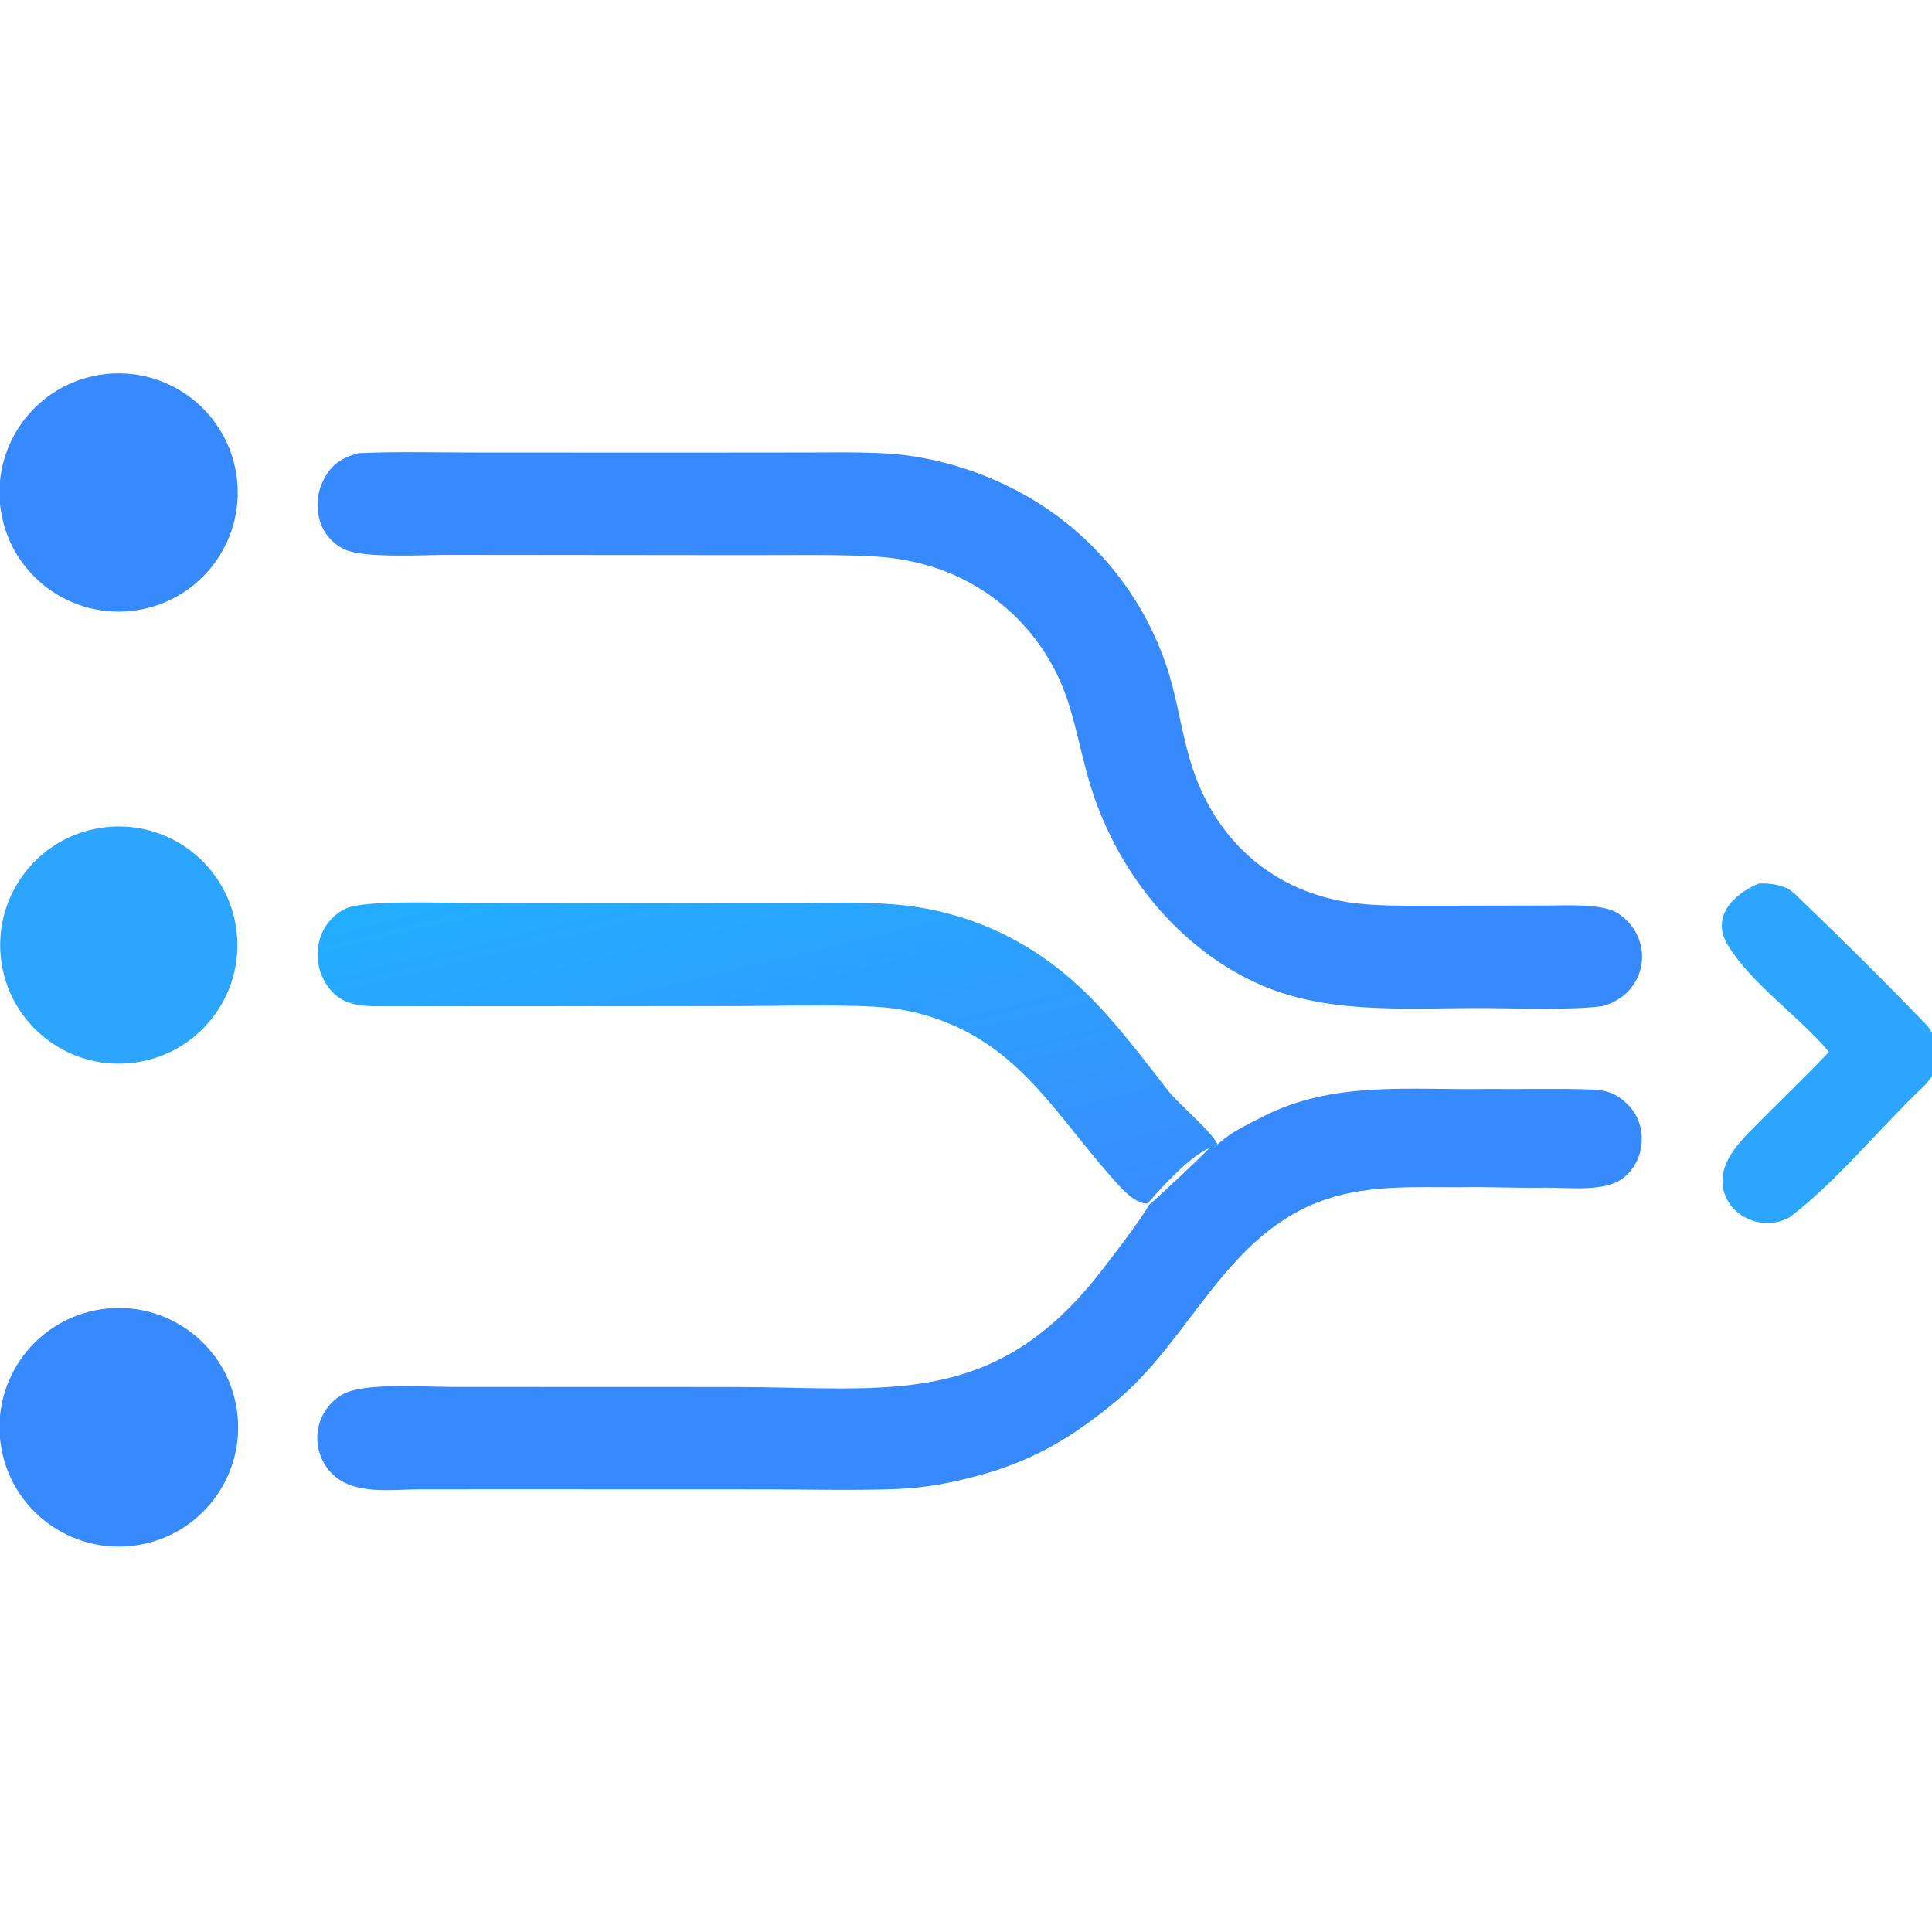
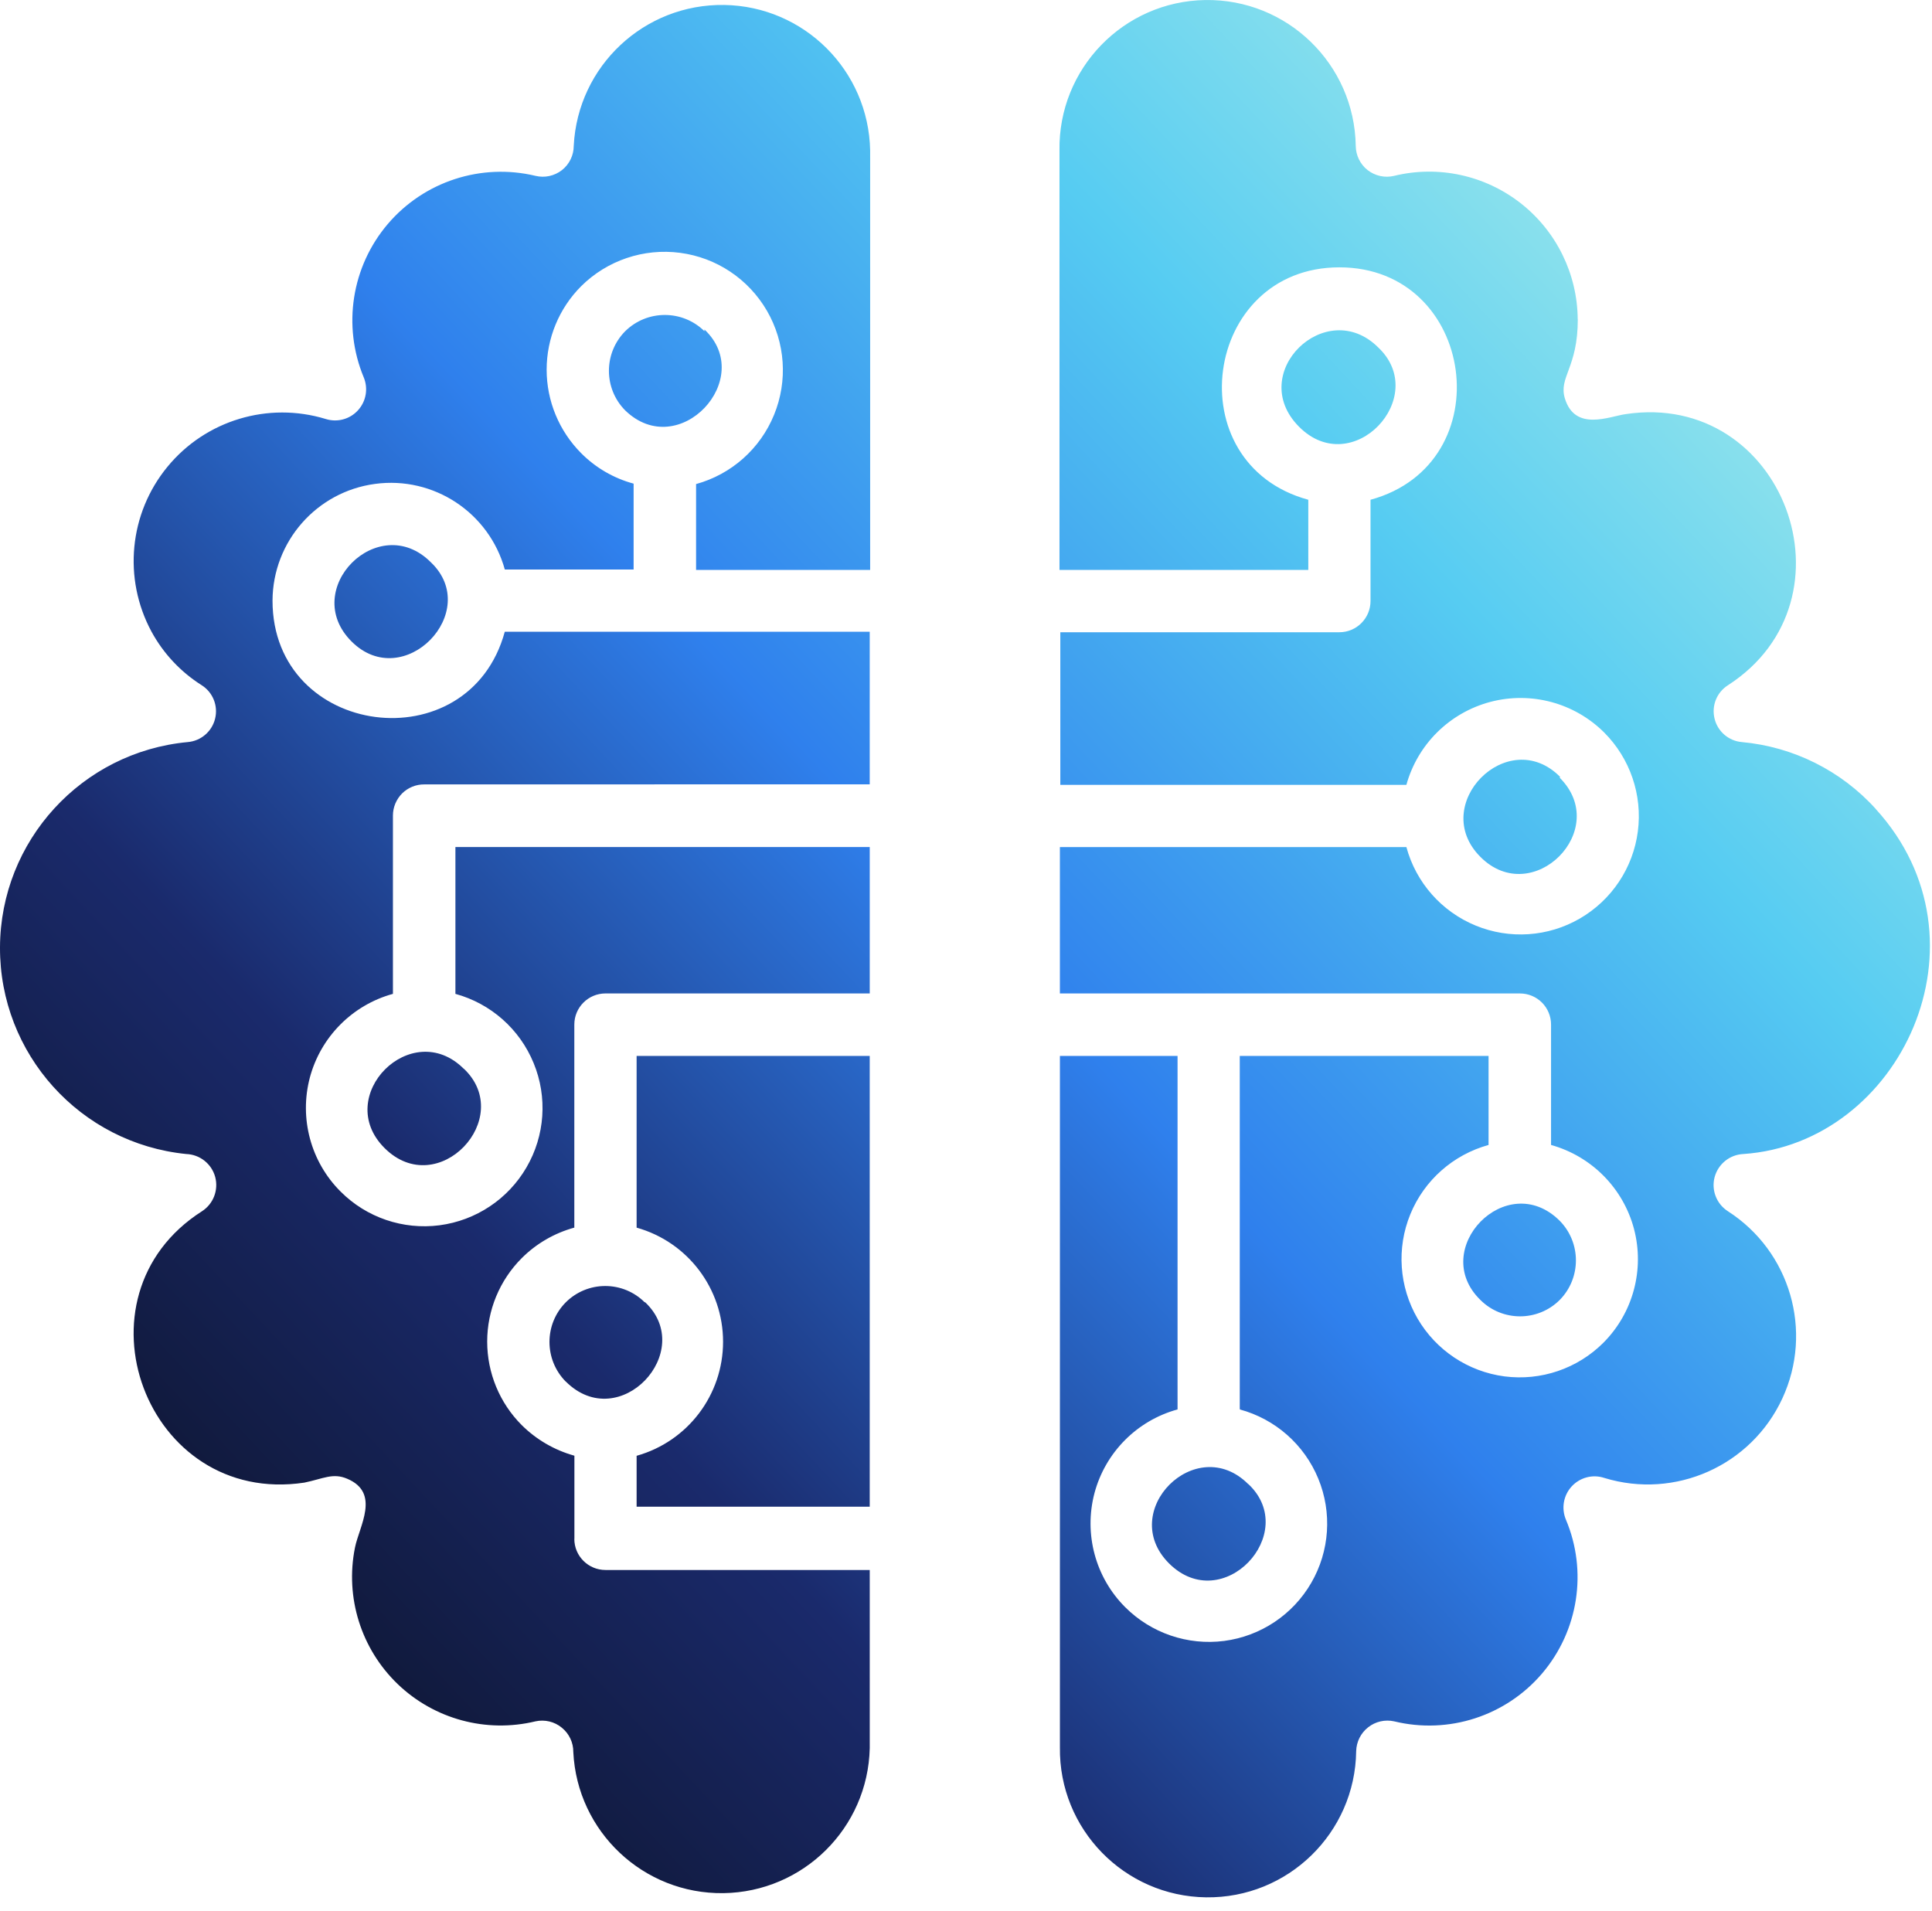
- <svg xmlns="http://www.w3.org/2000/svg" width="1024" height="1024" viewBox="250 310 550 350">
-   <path fill="#3789fe" d="M351.952 339.03c9.785-.509 21.965-.214 31.917-.206l56.675.03 39.543-.035c8.639-.003 19.987-.277 28.33.853a94.6 94.6 0 0 1 30.592 9.77 87.97 87.97 0 0 1 43.878 52.734c2.406 8.008 3.538 16.498 6.114 24.948 6.47 21.224 22.255 36.013 44.316 39.654 7.715 1.273 17.455 1.044 25.438 1.067l31.579-.063c5.406-.018 16.121-.605 20.35 2.263 10.776 7.307 8.297 22.97-4.535 26.386-9.111 1.166-23.178.629-32.545.552-21.204-.173-44.408 2.093-64.273-6.42-24.118-10.336-41.872-33.086-49.198-57.948-2.682-8.936-4.167-18.532-7.623-27.036a59.15 59.15 0 0 0-35.354-33.645 67 67 0 0 0-15.05-3.278c-9.774-.967-29.798-.566-40.068-.617l-83.895-.082c-7.214-.026-24.264 1.059-29.9-1.503a12.96 12.96 0 0 1-6.937-7.459 15.66 15.66 0 0 1 .845-12.454c2.399-4.559 5.126-6.138 9.801-7.511" />
-   <path fill="#3789fe" d="M596.615 535.808c3.724-3.492 8.143-5.475 12.565-7.768 20.308-10.532 42.202-7.638 64.155-8.037 10.106.116 20.176-.211 30.28.173 4.409.253 7.191 1.499 10.166 4.659 5.496 5.839 4.541 15.936-1.864 20.652-5.39 3.968-15.56 2.515-22.141 2.622-8.02.132-16.191-.282-24.222-.128-12.885.05-25.638-.73-38.044 3.431-28.54 9.57-38.416 39.982-60.174 57.791-14.84 12.172-26.906 18.494-45.75 22.552a92.3 92.3 0 0 1-15.665 2.104c-11.824.52-25.714.147-37.707.134l-66.782-.021-31.888.008c-9.255.031-21.141 2.121-26.914-6.797a14.47 14.47 0 0 1-1.946-11.037 14.3 14.3 0 0 1 6.695-9.107c5.925-3.506 22.734-2.222 30.565-2.214l80.934.028c43.424.02 73.875 6.539 104.463-32.802 3.195-4.109 11.454-14.81 13.722-19.001 1.583-1.247 16.444-15.089 17.218-16.258 1.667.057.882.276 2.334-.984" />
+ <svg xmlns="http://www.w3.org/2000/svg" width="100%" height="100%" viewBox="0 0 90 89" version="1.1" xml:space="preserve" style="fill-rule:evenodd;clip-rule:evenodd;stroke-linejoin:round;stroke-miterlimit:2;">
+   <g transform="matrix(1,0,0,1,-10.055,-15.8077)">
+     <g transform="matrix(1,0,0,1,5,10)">
+       <path d="M34.711,63C37.094,63.668 38.738,65.84 38.738,68.316C38.738,70.789 37.094,72.961 34.711,73.629L34.711,76L45.57,76L45.57,55L34.711,55L34.711,63ZM31.813,73.629L31.813,77.5L31.809,77.5C31.809,78.301 32.461,78.949 33.262,78.949L45.571,78.949L45.571,87.25C45.485,90.969 42.473,93.953 38.75,94.004C35.032,94.051 31.942,91.145 31.762,87.43C31.766,86.988 31.567,86.57 31.223,86.293C30.883,86.012 30.43,85.906 30,86C27.704,86.555 25.282,85.899 23.579,84.262C21.875,82.621 21.125,80.227 21.59,77.91C21.789,76.91 22.789,75.359 21.231,74.699C20.559,74.41 20.11,74.699 19.231,74.879C11.86,75.988 8.231,66.219 14.461,62.238C14.993,61.898 15.243,61.25 15.079,60.636C14.911,60.023 14.364,59.593 13.731,59.57C8.789,59.074 5.036,54.906 5.055,49.941C5.075,44.98 8.86,40.84 13.801,40.379C14.414,40.328 14.93,39.886 15.075,39.289C15.223,38.687 14.973,38.062 14.45,37.73C13.469,37.109 12.664,36.25 12.11,35.23C10.778,32.758 11.071,29.726 12.852,27.558C14.633,25.386 17.547,24.508 20.231,25.328C20.766,25.496 21.352,25.34 21.731,24.922C22.11,24.508 22.215,23.91 22,23.39C21,20.984 21.434,18.222 23.121,16.242C24.809,14.261 27.469,13.394 30,14C30.43,14.105 30.883,14.004 31.231,13.734C31.579,13.461 31.782,13.043 31.782,12.601C31.969,8.883 35.067,5.98 38.793,6.039C42.516,6.097 45.52,9.097 45.59,12.82L45.59,32.359L37.481,32.359L37.481,28.359C39.125,27.906 40.469,26.715 41.114,25.132C41.762,23.55 41.637,21.761 40.782,20.285C39.922,18.804 38.43,17.808 36.735,17.586C35.043,17.363 33.34,17.937 32.129,19.14C31.098,20.171 30.52,21.57 30.52,23.031C30.52,24.488 31.098,25.886 32.129,26.921C32.805,27.601 33.645,28.089 34.571,28.339L34.571,32.339L28.571,32.339C27.836,29.687 25.258,27.984 22.528,28.351C19.801,28.714 17.762,31.039 17.75,33.789C17.75,40.179 26.899,41.367 28.57,35.238L45.57,35.238L45.57,42.347L24.82,42.351C24.434,42.347 24.063,42.5 23.789,42.769C23.516,43.043 23.359,43.414 23.359,43.8L23.359,52.109C21.469,52.628 19.992,54.117 19.488,56.011C18.988,57.91 19.531,59.933 20.922,61.32C22.129,62.531 23.832,63.109 25.527,62.89C27.227,62.667 28.723,61.671 29.582,60.191C30.442,58.714 30.567,56.918 29.914,55.335C29.266,53.753 27.922,52.562 26.27,52.109L26.27,45.269L45.571,45.269L45.571,52.089L33.262,52.089C32.461,52.089 31.809,52.738 31.809,53.539L31.809,62.999C30.883,63.253 30.039,63.742 29.359,64.421C28.328,65.453 27.75,66.851 27.75,68.308C27.75,69.769 28.328,71.167 29.359,72.199C30.039,72.874 30.879,73.363 31.801,73.621L31.813,73.629ZM35.102,66.469C37.531,68.758 33.91,72.66 31.41,70.168L31.41,70.172C30.399,69.149 30.399,67.5 31.41,66.481C31.899,65.992 32.559,65.719 33.25,65.719C33.941,65.719 34.602,65.992 35.09,66.481L35.102,66.469ZM62.813,71.469L62.809,71.469C64.465,71.918 65.813,73.109 66.465,74.692C67.117,76.274 66.996,78.07 66.137,79.551C65.277,81.035 63.781,82.031 62.082,82.254C60.383,82.473 58.68,81.891 57.469,80.68C56.082,79.293 55.539,77.27 56.039,75.371C56.543,73.477 58.016,71.988 59.91,71.469L59.91,55L54.43,55L54.43,87.211C54.379,91.02 57.43,94.148 61.238,94.199C65.051,94.25 68.18,91.199 68.231,87.391C68.242,86.953 68.445,86.547 68.789,86.277C69.129,86.008 69.574,85.906 70,86C72.535,86.617 75.203,85.754 76.895,83.766C78.586,81.777 79.016,79.004 78,76.601C77.781,76.074 77.887,75.473 78.27,75.055C78.656,74.637 79.25,74.48 79.789,74.66C83.09,75.672 86.629,74.094 88.082,70.961C89.535,67.828 88.453,64.105 85.551,62.238C85.016,61.898 84.766,61.25 84.93,60.64C85.098,60.031 85.637,59.597 86.27,59.57C93.59,59.07 98.032,49.629 92.43,43.492L92.43,43.488C90.817,41.707 88.594,40.598 86.199,40.379C85.586,40.328 85.07,39.887 84.926,39.289C84.777,38.687 85.027,38.062 85.551,37.73C91.75,33.73 88.141,23.992 80.781,25.101C80.012,25.211 78.43,25.922 77.953,24.371C77.653,23.371 78.555,22.961 78.555,20.68L78.551,20.68C78.535,18.566 77.555,16.574 75.891,15.273C74.223,13.969 72.055,13.5 70,14C69.57,14.105 69.117,14.004 68.766,13.734C68.418,13.461 68.215,13.043 68.211,12.602C68.149,8.789 65.012,5.75 61.199,5.809C57.391,5.871 54.348,9.008 54.41,12.82L54.41,32.359L66,32.359L66,29.09C59.84,27.41 61.09,18.262 67.449,18.262C73.809,18.262 75.051,27.41 68.899,29.09L68.899,33.809C68.899,34.609 68.25,35.262 67.449,35.262L54.449,35.262L54.449,42.371L70.57,42.371C71.094,40.48 72.582,39.012 74.477,38.508C76.371,38.008 78.391,38.547 79.781,39.93C80.992,41.141 81.574,42.844 81.352,44.543C81.133,46.238 80.133,47.738 78.652,48.598C77.172,49.457 75.375,49.578 73.793,48.926C72.207,48.273 71.016,46.922 70.57,45.27L54.429,45.27L54.429,52.09L75.859,52.09C76.246,52.09 76.613,52.242 76.887,52.516C77.156,52.785 77.309,53.156 77.309,53.539L77.309,59.148C79.199,59.676 80.668,61.16 81.172,63.055C81.672,64.949 81.133,66.969 79.75,68.359C78.539,69.57 76.84,70.148 75.141,69.93C73.445,69.707 71.949,68.711 71.09,67.234C70.23,65.754 70.105,63.957 70.754,62.375C71.402,60.793 72.75,59.602 74.398,59.148L74.398,55L62.808,55L62.808,71.41L62.813,71.469ZM63.211,74.949C65.641,77.238 62.012,81.129 59.512,78.641C57.082,76.211 60.774,72.52 63.203,74.949L63.211,74.949ZM77.711,62.679C78.719,63.703 78.719,65.347 77.711,66.371C76.692,67.386 75.039,67.386 74.02,66.371C71.59,64.011 75.239,60.222 77.711,62.679ZM77.711,42.038C80.141,44.46 76.449,48.159 74.02,45.73C71.59,43.3 75.301,39.55 77.731,41.999L77.711,42.038ZM26.66,55.6C24.23,53.171 20.539,56.87 22.969,59.292C25.457,61.772 29.09,57.893 26.66,55.593L26.66,55.6ZM25.121,31.998C22.691,29.569 19,33.26 21.43,35.69C23.859,38.119 27.551,34.299 25.121,31.998ZM69.262,21.998C71.692,24.299 68.063,28.19 65.571,25.69C63.082,23.19 66.832,19.569 69.262,21.998ZM37.871,21.237C36.848,20.229 35.203,20.229 34.18,21.237C33.168,22.26 33.168,23.908 34.18,24.928C36.68,27.35 40.301,23.447 37.871,21.158L37.871,21.237Z" style="fill:url(#_Linear1);" />
+     </g>
+   </g>
  <defs>
-     <linearGradient id="a" x1="483.29" x2="452.276" y1="573.586" y2="444.102" gradientUnits="userSpaceOnUse">
-       <stop offset="0" stop-color="#398dff" />
-       <stop offset="1" stop-color="#22aeff" />
+     <linearGradient id="_Linear1" x1="0" y1="0" x2="1" y2="0" gradientUnits="userSpaceOnUse" gradientTransform="matrix(79.9386,-71.4444,71.4444,79.9386,11.1951,85.6381)">
+       <stop offset="0" style="stop-color:rgb(11,16,32);stop-opacity:1" />
+       <stop offset="0.25" style="stop-color:rgb(26,42,108);stop-opacity:1" />
+       <stop offset="0.5" style="stop-color:rgb(47,128,237);stop-opacity:1" />
+       <stop offset="0.75" style="stop-color:rgb(86,204,242);stop-opacity:1" />
+       <stop offset="1" style="stop-color:rgb(178,240,232);stop-opacity:1" />
    </linearGradient>
  </defs>
-   <path fill="url(#a)" d="M576.737 552.575c-3.826.429-8.573-5.466-10.947-8.168-14.476-16.477-24.724-34.503-45.888-43.148a62.6 62.6 0 0 0-17.17-4.372c-9.985-1.071-30.849-.489-41.415-.484l-77.56.044c-7.308.003-14.629.037-21.936.004-7.814-.034-14.928.802-19.381-7.039a15.53 15.53 0 0 1-1.284-12.451 13.95 13.95 0 0 1 7.473-8.393c5.34-2.397 28.05-1.516 35.067-1.51l53.651.025 40.521-.033c8.28-.014 18.16-.288 26.237.37a86.7 86.7 0 0 1 25.689 5.899c24.836 10.09 37.167 27.109 52.818 47.256 2.867 3.69 12.505 11.684 14.003 15.233-1.452 1.26-.667 1.041-2.334.984-5.642 2.465-13.54 11.115-17.544 15.783" />
-   <path fill="#3789fe" d="M277.207 582.998c18.448-3.664 36.362 8.361 39.958 26.822 3.597 18.461-8.493 36.331-26.967 39.86-18.379 3.511-36.137-8.503-39.715-26.869-3.579-18.367 8.371-36.168 26.724-39.813" />
-   <path fill="#3789fe" d="M277.681 316.841c18.551-3.38 36.297 9.024 39.497 27.607 3.201 18.584-9.374 36.209-27.987 39.229-18.361 2.98-35.695-9.387-38.852-27.718s9.042-35.784 27.342-39.118" />
-   <path fill="#2ba5fe" d="M278.289 445.737c18.397-3.05 35.782 9.395 38.827 27.794 3.044 18.398-9.407 35.779-27.806 38.818-18.391 3.037-35.764-9.407-38.806-27.797-3.043-18.391 9.395-35.767 27.785-38.815" />
-   <path fill="#2ba5fe" d="M750.714 461.511c3.499-.107 7.55.399 10.226 2.949 12.675 12.165 25.502 24.845 37.657 37.476 4.339 5.238 3.826 12.802-.934 17.294-11.955 11.279-25.22 27.526-38.122 37.237-7.874 4.591-18.902-.567-19.179-10.02-.183-6.283 5.021-11.542 9.169-15.755 6.992-7.103 14.266-13.953 21.13-21.242-8.428-10.1-21.87-19.142-28.731-30.302-5.019-8.163 1.559-14.644 8.784-17.637" />
-   <path fill="#3789fe" fill-opacity=".035" d="M594.281 536.792c-.774 1.169-15.635 15.011-17.218 16.258l-.326-.475c4.004-4.668 11.902-13.318 17.544-15.783" />
</svg>
